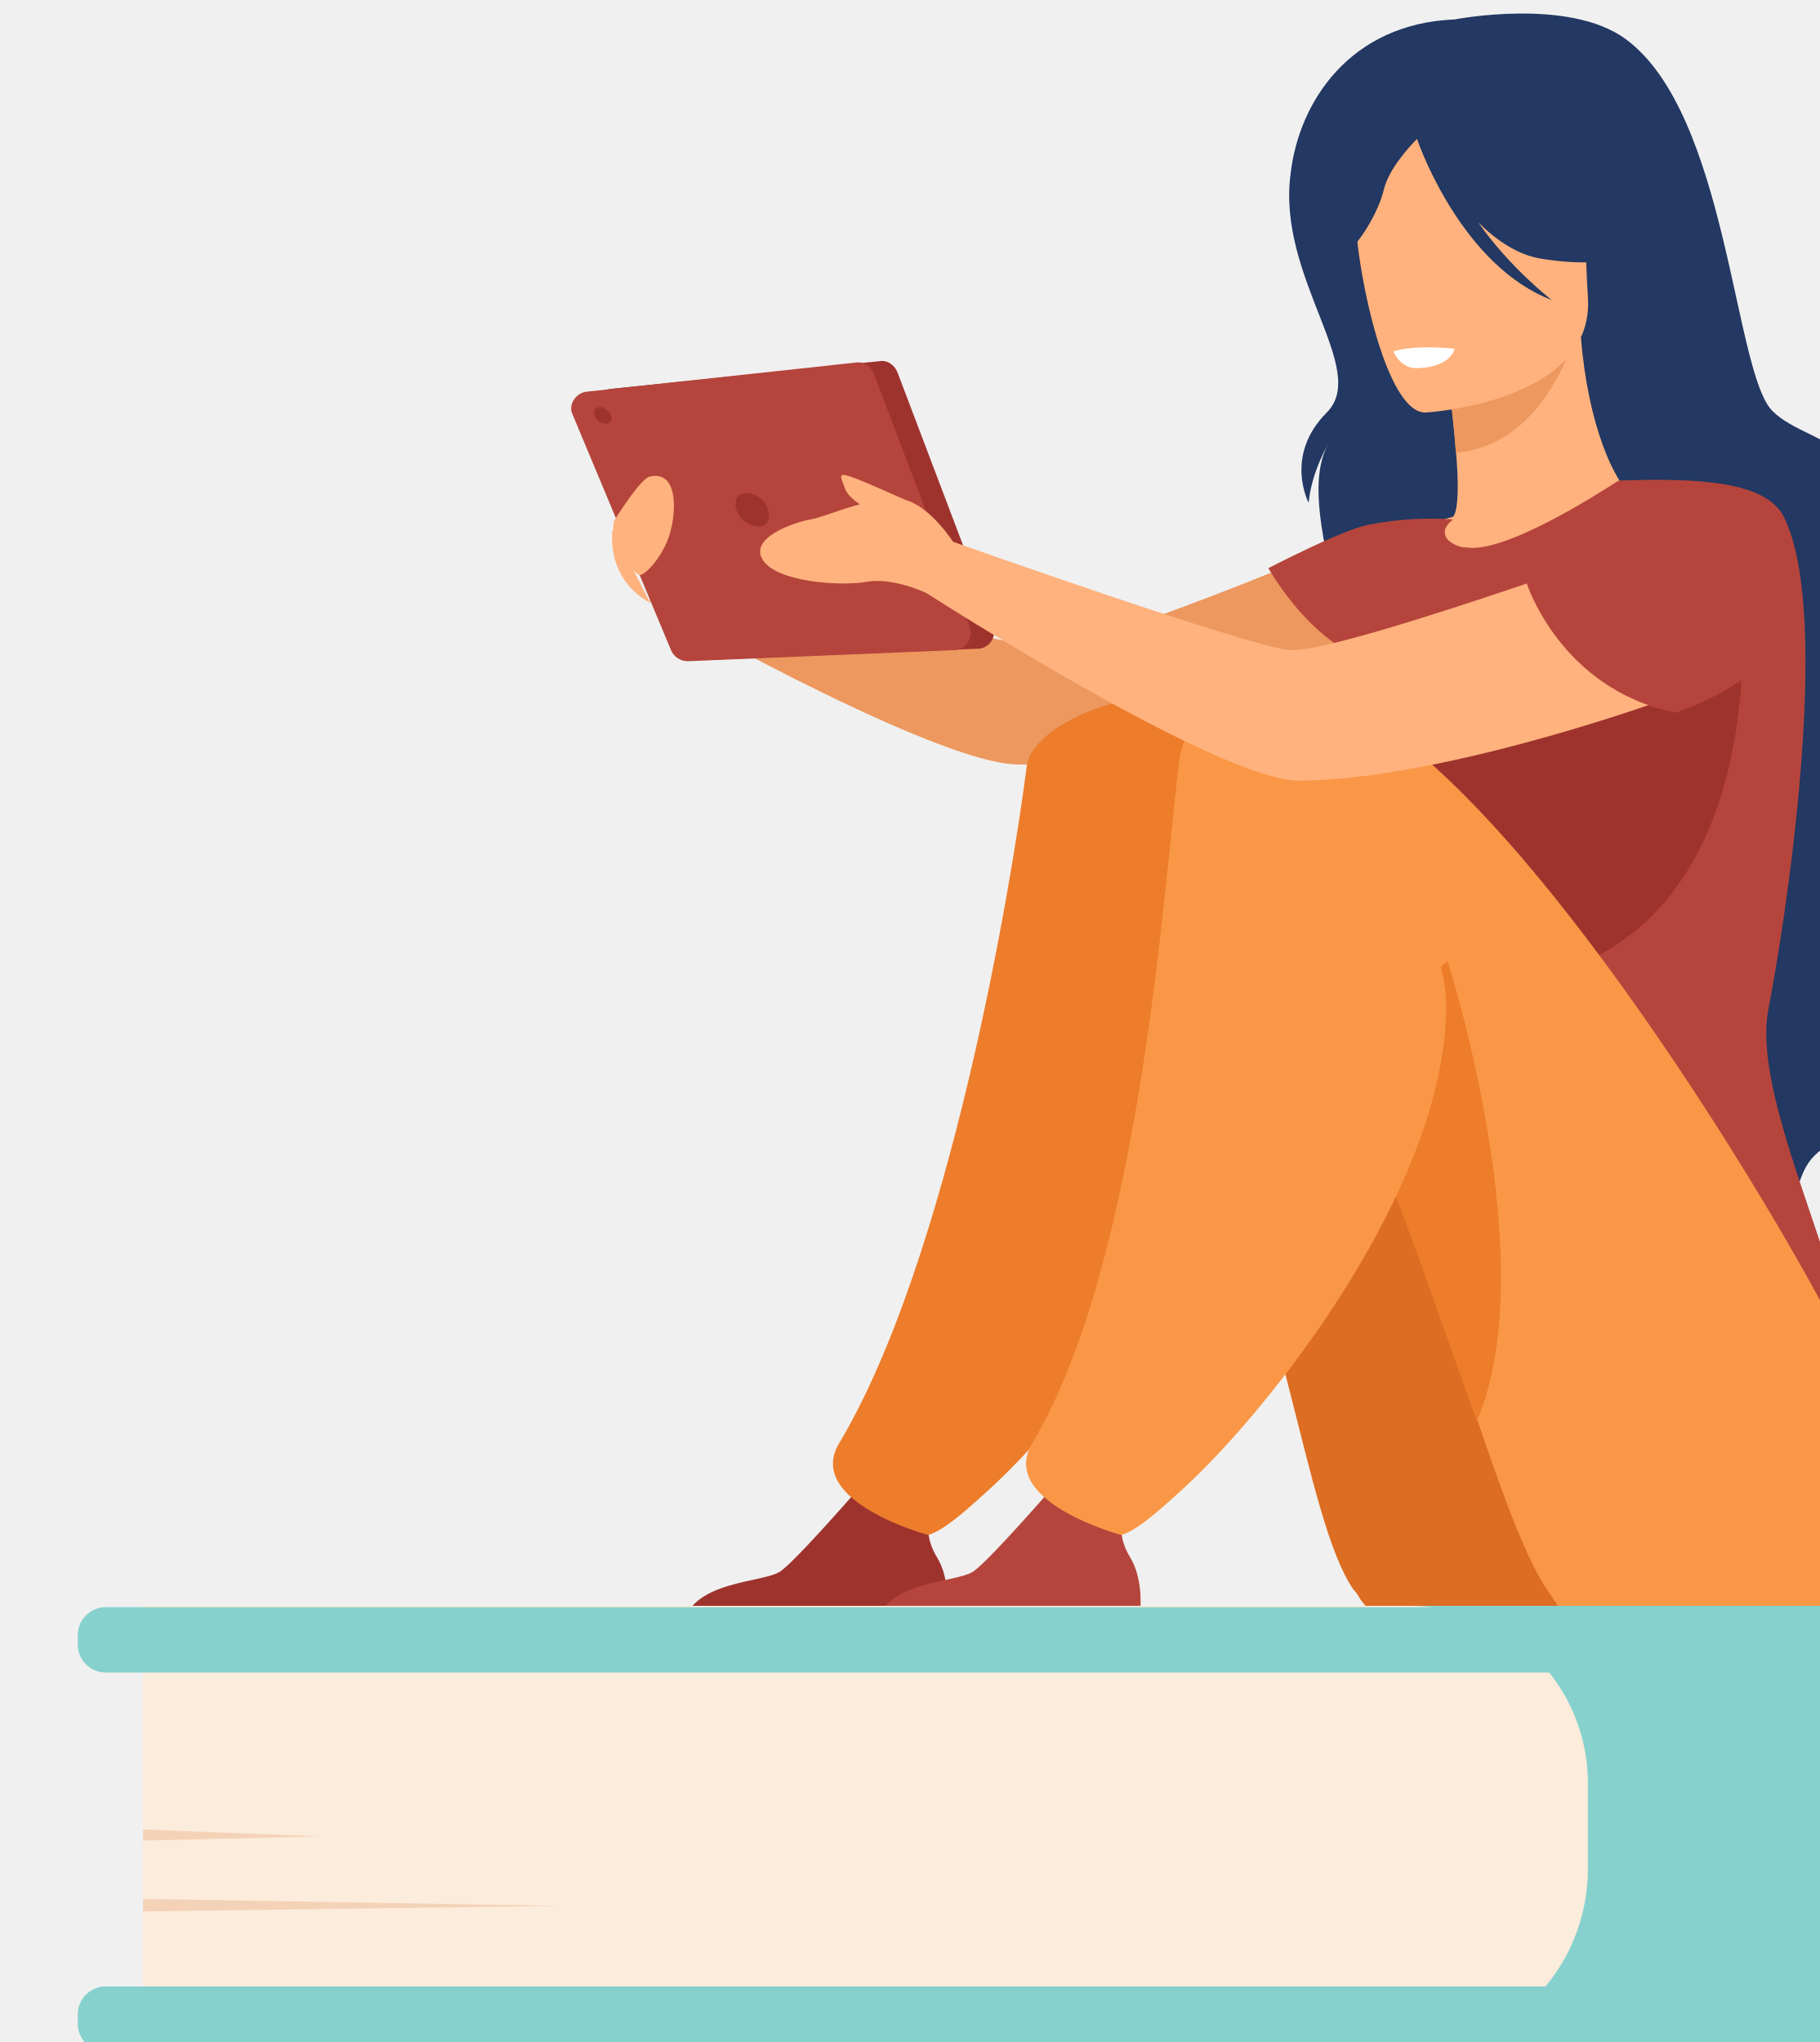
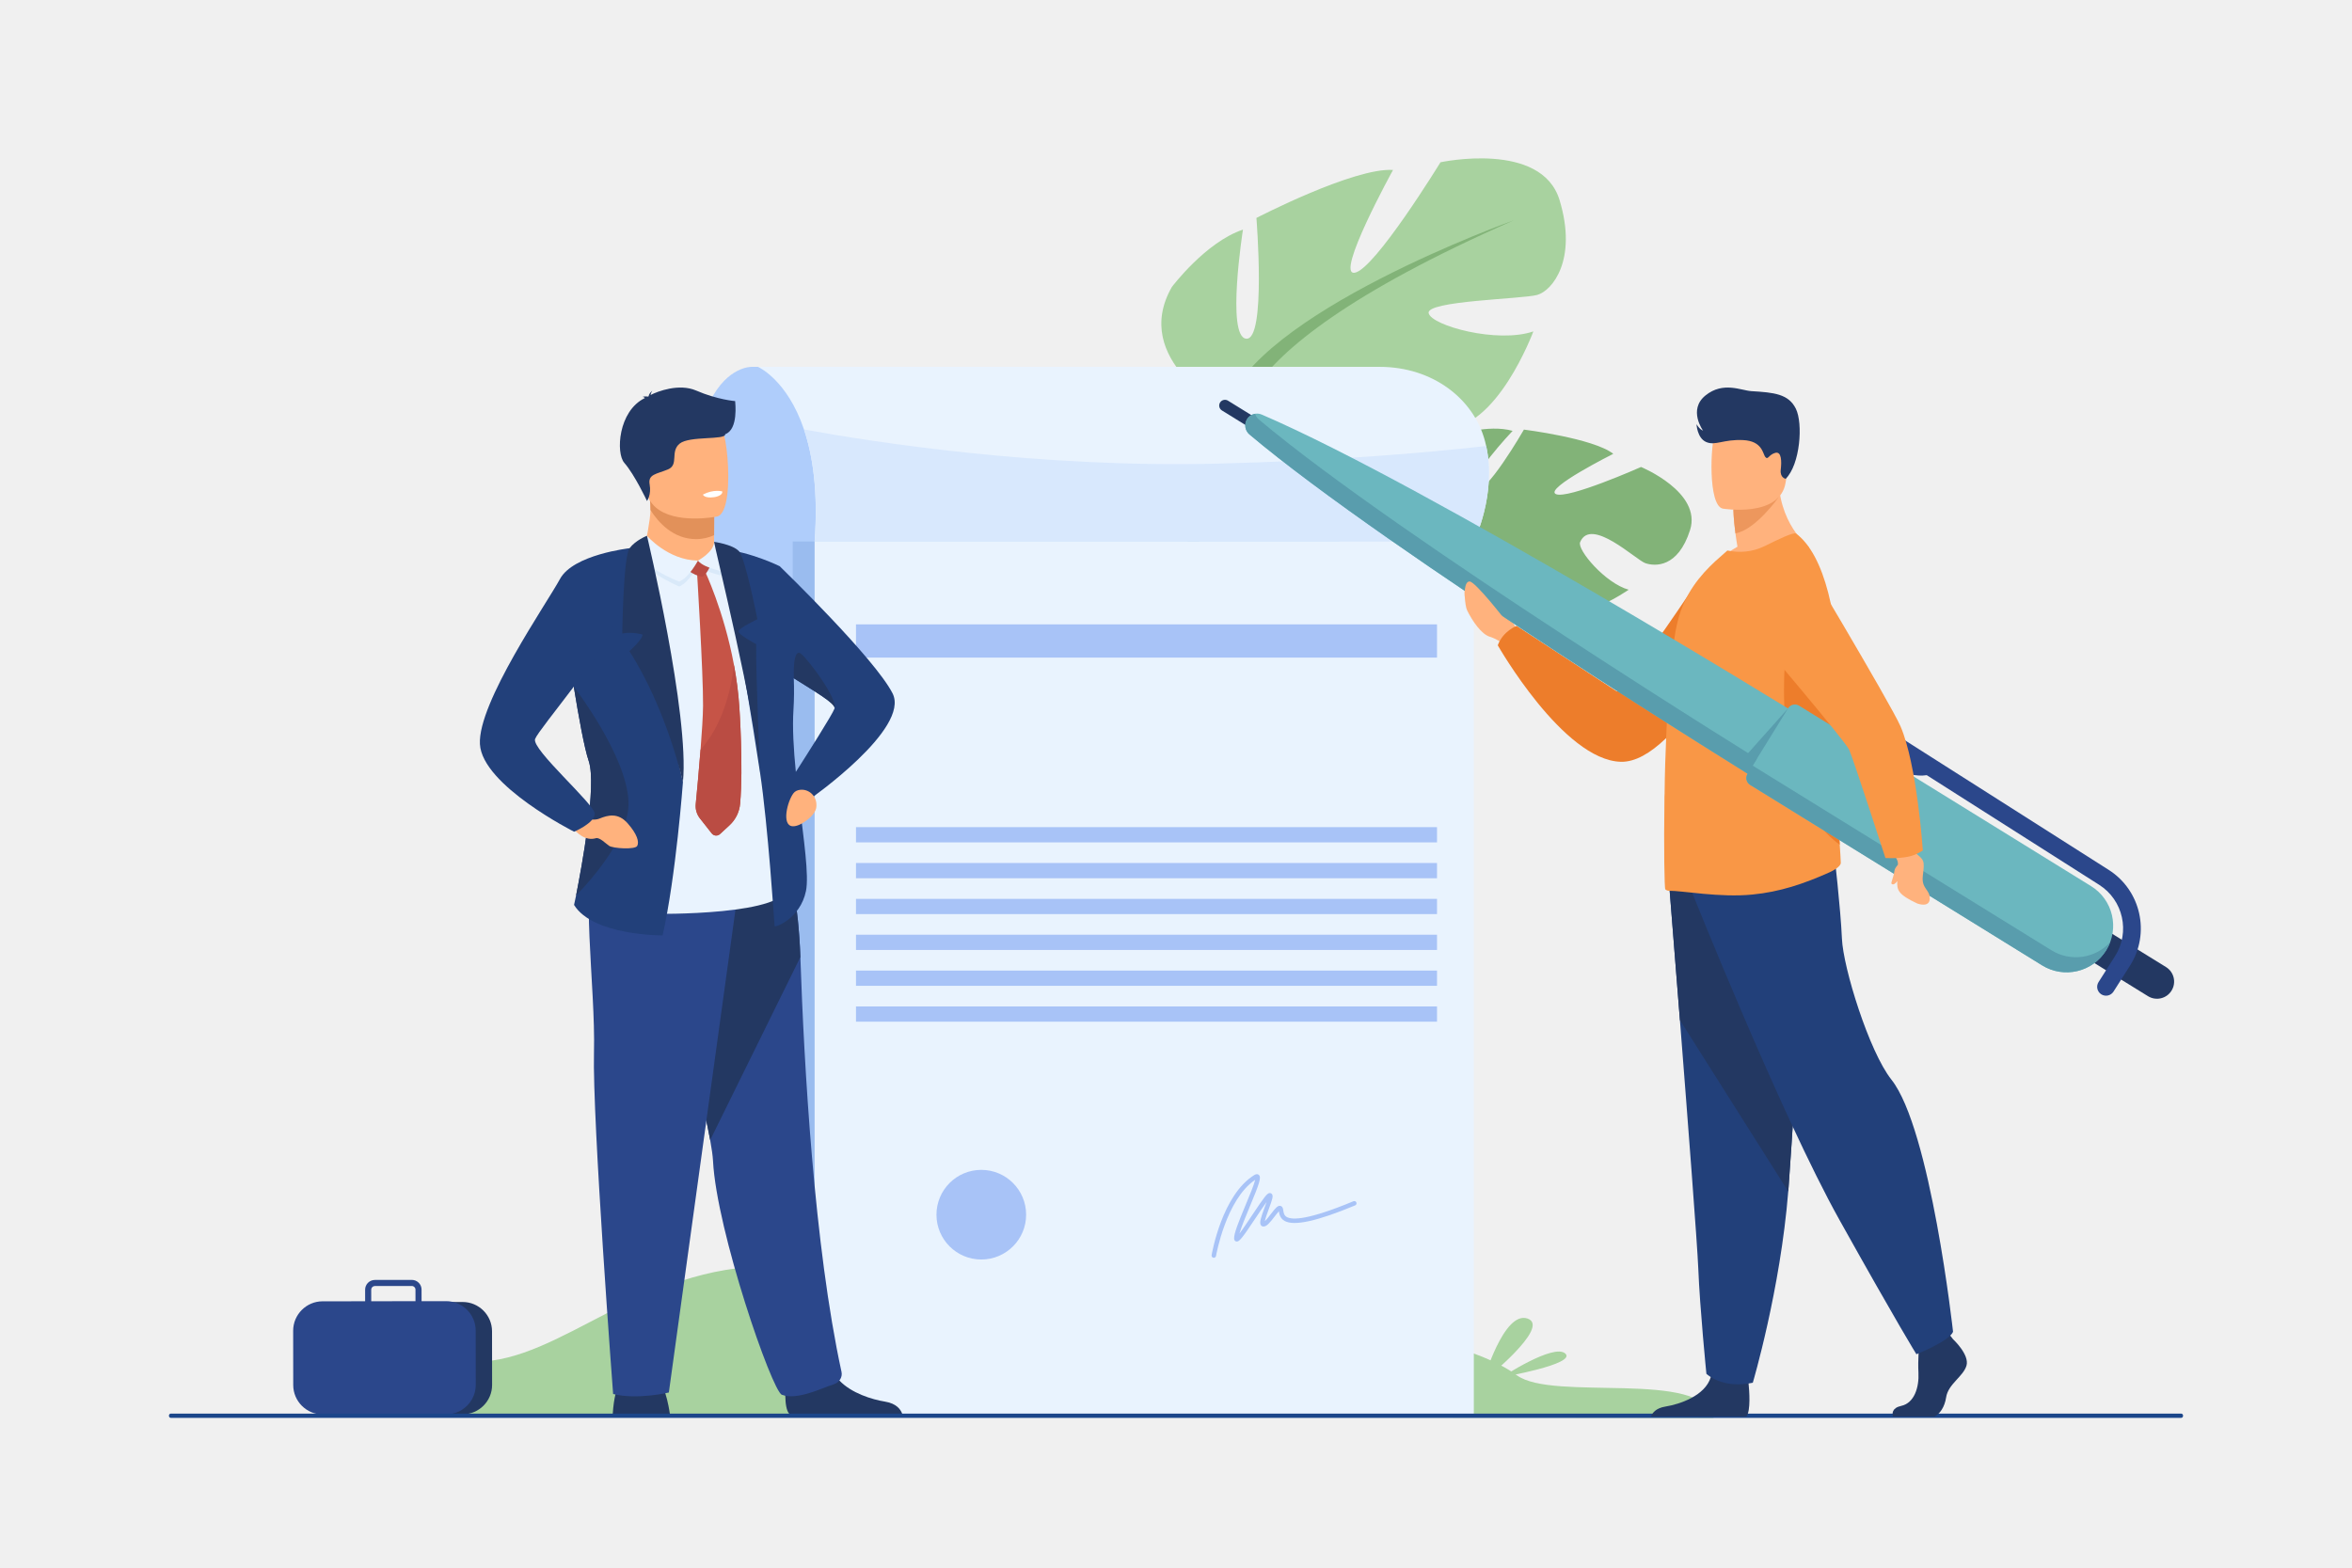
- <svg xmlns="http://www.w3.org/2000/svg" version="1.1" id="Layer_1" x="0px" y="0px" viewBox="0 0 131 147" style="enable-background:new 0 0 131 147;" xml:space="preserve">
+ <svg xmlns="http://www.w3.org/2000/svg" version="1.0" id="Layer_1" x="0px" y="0px" viewBox="0 0 3000 2000" style="enable-background:new 0 0 3000 2000;" xml:space="preserve">
  <style type="text/css">
- 	.st0{fill:#ED985F;}
- 	.st1{fill:#233862;}
- 	.st2{fill:#FFB27D;}
- 	.st3{fill:#B5453C;}
- 	.st4{fill:#DD6D22;}
- 	.st5{fill:#9E332E;}
- 	.st6{fill:#ED7D2B;}
- 	.st7{fill:#F99746;}
- 	.st8{fill:#FFFFFF;}
- 	.st9{fill:#86D1CD;}
- 	.st10{fill:#FCECDB;}
- 	.st11{fill:#F4D2B8;}
+ 	.st0{fill:#A8D29F;}
+ 	.st1{fill:#AFCDFB;}
+ 	.st2{fill:#82B378;}
+ 	.st3{fill:#599DAD;}
+ 	.st4{fill:#6BB7BF;}
+ 	.st5{fill:#9ABCEF;}
+ 	.st6{fill:#E9F3FE;}
+ 	.st7{fill:#D8E8FD;}
+ 	.st8{fill:#A8C3F7;}
+ 	.st9{fill:#FFB27D;}
+ 	.st10{fill:#E2915A;}
+ 	.st11{fill:#233862;}
+ 	.st12{fill:#2B478B;}
+ 	.st13{fill:#22407A;}
+ 	.st14{fill:#FFFFFF;}
+ 	.st15{fill:#D9E9F9;}
+ 	.st16{fill:#C65447;}
+ 	.st17{fill:#BA4C43;}
+ 	.st18{fill:#1C468A;}
+ 	.st19{fill:#ED7D2B;}
+ 	.st20{fill:#ED975D;}
+ 	.st21{fill:#F99746;}
</style>
-   <g id="girl_2_3_">
-     <path class="st0" d="M101.4,37.1c0,0-22.3,9.7-26.3,9.5c-4-0.2-28.9-7.6-28.9-7.6l0.6,4.3c0,0,19.2,11,25.9,11.7   c6.6,0.6,29.2-5.9,31.4-7.3C106.3,46.3,107.7,38.5,101.4,37.1z" />
-     <path class="st1" d="M104.7,1.4c0,0,8.2-1.6,12.3,1.4c7.4,5.4,7.8,24.1,10.6,26.8c2.8,2.8,9.5,1.6,10.1,16   c0.6,14.4-2.7,15.6,1.2,22c3.9,6.4-1.6,12.8-1.6,12.8s2.3-3.5,1.3-6.1c0,0-0.9,5.6-4.5,7c-3.6,1.3-4.1,2.3-4.7,4.2   c0,0-30.6-15.7-30.6-26.8c0-11.1-6-22.1-3.1-26.9c0,0-1.3,2.1-1.5,4.4c0,0-1.8-3.4,1.3-6.5c3.1-3.1-3.6-9.7-2.6-17.2   C93.5,7.3,97.2,1.7,104.7,1.4z" />
-     <path class="st2" d="M98.7,47.7c2,1.4,4.4,2.5,7.5,3.2c11.5,2.7,16-7.1,17.6-13.8c-1.6-0.9-3.1-1.1-3.9-1.2   c-0.8-0.1-1.7-0.2-2.4-0.2c-1.3-1-3.2-5.1-3.7-11.4l-0.5,0.1l-9.1,2.5c0,0,0.4,2.9,0.6,5.6c0.2,2.1,0.2,4.2-0.2,4.7   c-0.7,0.2-1.1,0.3-1.1,0.3s0,0,0,0C103.3,37.8,100.7,42.1,98.7,47.7z" />
-     <path class="st0" d="M104.2,27c0,0,0.4,2.9,0.6,5.6c5.2-0.5,7.5-5.4,8.5-8.1L104.2,27z" />
-     <path class="st2" d="M102.6,29.7c0,0,12.2-0.7,11.7-8.3c-0.5-7.6,0.7-12.8-7.1-12.7c-7.8,0.1-9.1,3.1-9.6,5.7   C97.2,17,99.4,29.7,102.6,29.7z" />
-     <path class="st1" d="M97.7,10.2c1.7-2.4,3.2-2,4-1.4c6.4-4.1,11.1,1,11.1,1c1.2,5.4,5.4,8.2,5.4,8.2s-2.1,1.5-7.4,0.6   c-1.6-0.3-3.1-1.3-4.4-2.6c2.3,3.3,5.3,5.6,5.3,5.6c-6.3-2.4-9.4-10.7-9.7-11.6c-0.7,0.7-2.1,2.3-2.4,3.7c-0.5,2-2.5,5.1-3.7,5   C96,18.8,95.1,13.8,97.7,10.2z" />
-     <path class="st3" d="M127.3,72.6c1.1-5.6,4.7-28.2,1.1-35.4c-1.3-2.6-6.4-2.8-11.9-2.6c-1.7,1.1-8.3,5.3-11,4.8c0,0-0.1,0-0.2,0   c-1.3-0.3-1.8-1.2-0.7-2c0,0-2.8-0.3-6.2,0.4c-1.9,0.4-7.1,3.1-7.1,3.1s2.6,4.7,6.5,6.4c-0.7,5.9,0.3,8.5,6.4,22.1   c5.2,11.5-0.7,21.9-0.7,21.9s30.4,24.4,30.6,12C134.2,93.7,125.9,79.8,127.3,72.6z" />
-     <path class="st4" d="M102,117.6c-1.7-0.2-3.1-1.1-4.1-2.5c-0.1-0.2-0.3-0.5-0.5-0.7c-3.5-5.2-4.8-21.3-12.6-38.4   c-1.9-4.2-8.7-4.9-10.6-9.6c0,0-4.6-15.2,8.7-15.7c13.3-0.4,35.6,42.4,36,46.9C119.4,102.1,127.8,120.6,102,117.6z" />
-     <path class="st5" d="M49.1,117.3H68c0,0,0.7-3-0.5-5.1c-1.1-1.8-0.7-2.9,0.1-4.4c-0.9,0.4-2,0.7-3.2,0.6c-0.9-0.1-1.9-0.5-2.8-1   c-0.8,0.9-4.3,4.9-5.4,5.7C55,114,49.5,113.7,49.1,117.3z" />
-     <path class="st5" d="M125.3,43c0,0,2.5,22.4-13.5,27.1c-16,4.7-20.5-20.6-7.6-22.5C117.1,45.9,125.3,43,125.3,43z" />
-     <path class="st6" d="M73.9,55.2c-1.1,8.6-5.6,35.5-13.5,48.7c-2.5,4.2,6.4,6.6,6.4,6.6c1.2-0.3,3.2-2.2,4.1-3   c6.4-5.7,19.3-22,19.3-35.1c0-6.4,0.1-18.5-4.5-21.6C82.9,48.9,74.3,51.8,73.9,55.2z" />
-     <path class="st7" d="M113.3,117.3c0,0-0.7-1-1.9-2.8c-1.5-2.2-3.1-6.5-5-12.1c-2.1-5.8-4.5-13-7.5-20.5c-0.9-2.3-1.9-4.6-3-7   c-1.9-4.2-7.1-3.6-9-8.3c0,0-7.2-16.3,6.1-16.8c13.3-0.4,38.6,43.6,40,47.9C134.5,102.4,142.3,121.8,113.3,117.3z" />
-     <path class="st3" d="M63,117.3h18.9c0,0,0.7-3-0.5-5.1c-1.1-1.8-0.7-2.9,0.1-4.4c-0.9,0.4-2,0.7-3.2,0.6c-0.9-0.1-1.9-0.5-2.8-1   c-0.8,0.9-4.3,4.9-5.4,5.7C68.9,114,63.4,113.7,63,117.3z" />
-     <path class="st6" d="M106.3,102.3c-2.1-5.8-4.5-13-7.5-20.5c0.8-5.7,2.5-10.6,5.4-12.6C104.2,69.2,111.2,90.9,106.3,102.3z" />
-     <path class="st7" d="M84.9,54.6c-1.1,8.6-2.7,36.1-10.6,49.3c-2.5,4.2,6.4,6.6,6.4,6.6c1.2-0.3,3.2-2.2,4.1-3   c6.4-5.7,19.3-22,19.3-35.1c0-6.4-7.5-18-12.1-21.1C89.2,49.4,85.4,51.2,84.9,54.6z" />
+   <path class="st0" d="M509.3,1807.15c0,0,8.58-56.2,118.01-71.32c109.44-15.12,211.2-136.34,391.67-118.75  c180.48,17.59,330.23,127.99,535.67,94.16c205.43-33.83,334.07,9.29,380.15,43.29c46.08,34,236.78-7.98,250.87,54.33L509.3,1807.15z  " />
+   <path class="st1" d="M959.16,468.03c0,0-123.52-6.04-57.99,370.4c0,0,44.08,127.78-11.57,210.14h819.13V468.03H959.16z" />
+   <g>
+     <path class="st2" d="M1834.56,662.64c0,0-41.18-77.69,20.52-107.28c0,0,43.48-14.56,74.26-5.66c0,0-60.89,64.19-48.25,74.78   c12.64,10.59,62.69-76.42,62.69-76.42s88.98,11.15,113.96,30.92c0,0-88.15,44.17-73.29,51.33c14.86,7.15,108.72-34.55,108.72-34.55   s77.95,32.03,62.5,80.5c-15.44,48.47-45,46.3-56.98,42.22c-11.98-4.08-69.57-59.78-83.24-26.77c-3.99,9.64,32,52.3,61.92,60.64   c0,0-71.32,50.16-105.2,23.43c-33.88-26.73-30.64-56.29-51.88-72.43c-21.24-16.14-41.45-20.66-34.16-7.43   c7.29,13.23,47.72,33.58,55.88,60.57c8.15,26.99,16.66,45.88-21.3,31.12c-37.96-14.75-95.36-57.87-90.75-91.42   C1834.56,662.64,1834.56,662.64,1834.56,662.64z" />
    <g>
-       <path class="st5" d="M43.9,28L63.3,26c0.6-0.1,1.1,0.3,1.3,0.8L71.5,45c0.3,0.8-0.3,1.7-1.1,1.7l-19.2,0.8c-0.5,0-1-0.3-1.2-0.8    l-7.1-17C42.6,29,43.1,28.1,43.9,28z" />
-       <path class="st3" d="M42.2,28.2l19.4-2.1c0.6-0.1,1.1,0.3,1.3,0.8l6.9,18.2c0.3,0.8-0.3,1.7-1.1,1.7l-19.2,0.8    c-0.5,0-1-0.3-1.2-0.8l-7.1-17C40.9,29.2,41.4,28.3,42.2,28.2z" />
-       <path class="st5" d="M53,36.7c-0.2-0.7,0.1-1.2,0.7-1.2c0.7,0,1.4,0.5,1.6,1.2c0.2,0.7-0.1,1.2-0.7,1.2S53.2,37.4,53,36.7z" />
-       <path class="st5" d="M42.8,29.9c-0.1-0.3,0-0.6,0.4-0.6c0.3,0,0.7,0.3,0.8,0.6c0.1,0.3,0,0.6-0.4,0.6    C43.3,30.5,42.9,30.3,42.8,29.9z" />
+       <path class="st2" d="M2115.56,668.63c0,0-218.22-58.01-281-5.99c0,0-18,29.78-57.67,51.66l-8.32,12.9c0,0,47.19-31.64,61.39-31    C1829.96,696.2,1826.16,613.4,2115.56,668.63z" />
+       <path class="st3" d="M1776.88,714.3c0,0-55.11,24.32-72.44,86.01l8.4,2.7c0,0,29.61-61.16,62.57-80.27    C1808.37,703.63,1776.88,714.3,1776.88,714.3z" />
    </g>
-     <path class="st2" d="M123.8,37.1c0,0-26.9,9.9-30.9,9.7c-2.6-0.1-24.3-7.8-24.3-7.8s-1.6-2.5-3.4-3c0,0-3.1-1.4-4-1.7   c-0.9-0.3-0.7,0-0.4,0.8c0.1,0.4,0.6,0.9,1.1,1.2c-1.5,0.4-2.9,1-3.6,1.1c-1.1,0.2-4.4,1.3-3.4,2.9c1,1.6,5.5,1.9,7.4,1.6   c1.9-0.4,4.4,0.8,4.4,0.8s21.1,13.6,26.9,13.5c11.5-0.1,30.8-7.2,33-8.6C128.7,46.3,130.1,38.5,123.8,37.1z" />
-     <path class="st2" d="M44.2,37.5c0,0,1.9-3.1,2.6-3.2c1.9-0.4,1.9,2.2,1.5,3.8c-0.4,1.8-1.9,3.4-2.3,3.3   C45.6,41.2,43.8,39.1,44.2,37.5z" />
-     <path class="st2" d="M44.1,38.1c0,0-0.6,3.5,2.7,5.3L44.1,38.1z" />
-     <path class="st8" d="M100.3,25.3c0,0,1.2-0.5,4.4-0.2c0,0-0.2,1.3-2.6,1.4C100.8,26.6,100.3,25.3,100.3,25.3z" />
-     <path class="st3" d="M109.9,42c0,0,2.4,7.6,10.7,9.3c0,0,13.6-4.2,6.8-13.5C127.5,37.9,120.7,32.9,109.9,42z" />
  </g>
  <g>
+     <path class="st0" d="M1563.43,522.5c0,0-121.94-63.6-68.68-156.42c0,0,43.11-57.31,90.66-73.13c0,0-21.54,136.7,4.14,139.14   c25.68,2.44,13.02-154.05,13.02-154.05s124.53-64.53,174.25-61.21c0,0-74.41,135.07-48.92,131.11   c25.49-3.96,109.45-140.92,109.45-140.92s128.83-27.85,151.9,48.3c23.08,76.15-9.36,115.53-28.41,120.9   c-19.05,5.37-142.24,7.44-138.56,23.33c3.67,15.9,87.6,39.01,133.55,23.23c0,0-47.41,127.87-114.77,123.47   c-67.36-4.4-89.39-45.36-131.06-47.32c-41.68-1.96-71.73,10.14-50.6,20.71c21.12,10.58,91.27,0.95,125.7,28.5   c34.43,27.55,62.15,44.33,0.16,58.98c-61.99,14.65-174.18,9.99-197.99-37.32C1563.43,522.5,1563.43,522.5,1563.43,522.5z" />
    <g>
-       <path class="st9" d="M177.9,147.7H99v-32.1h79.7c7.3,0,13.2,5.9,13.2,13.2v4.8C191.9,141.4,185.6,147.7,177.9,147.7z" />
-       <path class="st10" d="M101.2,147.7H10.3v-32.1h91.2c7.1,0,12.8,5.7,12.8,12.8v6.1C114.3,141.8,108.5,147.7,101.2,147.7z" />
-       <path class="st9" d="M120.1,147.7H7.6c-1.1,0-2-0.9-2-2v-0.7c0-1.1,0.9-2,2-2h112.6c1.1,0,2,0.9,2,2v0.7    C122.2,146.8,121.3,147.7,120.1,147.7z" />
-       <path class="st9" d="M120.1,120.4H7.6c-1.1,0-2-0.9-2-2v-0.7c0-1.1,0.9-2,2-2h112.6c1.1,0,2,0.9,2,2v0.7    C122.2,119.5,121.3,120.4,120.1,120.4z" />
+       <path class="st2" d="M1930.8,281.07c0,0-332.61,118.75-367.37,241.44c0,0,3.22,54.33-28.51,117.7l0.71,23.99    c0,0,32.75-82.61,51.61-94.38C1587.25,569.82,1508.95,466.5,1930.8,281.07z" />
+       <path class="st4" d="M1534.93,640.2c0,0-49.45,80.19-17.07,175.05l13.22-3.98c0,0-16.08-105.07,9.44-158.91    C1566.03,598.53,1534.93,640.2,1534.93,640.2z" />
    </g>
-     <polygon class="st11" points="10.3,131.7 23,132.2 10.3,132.5  " />
-     <polygon class="st11" points="10.3,136.7 40.3,137.2 10.3,137.6  " />
+   </g>
+   <rect x="1011.1" y="690.84" class="st5" width="855.2" height="1115.3" />
+   <rect x="1039.06" y="690.84" class="st6" width="840.82" height="1115.3" />
+   <path class="st6" d="M1879.89,690.83c-0.01,0.01-0.01,0.01-0.01,0.01h-840.82c4.65-63.58-2.36-109.75-13.58-142.96  c-21.56-63.84-58.73-79.86-58.73-79.86h792.98c67.68,0,120.16,40.77,134.44,94.89c0.53,2.04,1.03,4.06,1.46,6.09  C1909.19,630.92,1880.45,689.7,1879.89,690.83z" />
+   <path class="st7" d="M1879.89,690.83c-0.01,0.01-0.01,0.01-0.01,0.01h-840.82c4.65-63.58-2.36-109.75-13.58-142.96  c85.93,15.73,298.75,49.26,526.55,43.62c147.37-3.66,263.83-13.52,343.61-22.49C1909.19,630.92,1880.45,689.7,1879.89,690.83z" />
+   <path class="st0" d="M1892.06,1761.82c0,0,25.96-90.28,56.42-79.63C1978.95,1692.85,1892.06,1761.82,1892.06,1761.82z" />
+   <path class="st0" d="M1915.76,1756.9c0,0,66.28-43.51,80.85-30.06C2011.17,1740.29,1915.76,1756.9,1915.76,1756.9z" />
+   <g>
+     <rect x="1091.82" y="796.56" class="st8" width="741.09" height="42.38" />
+     <rect x="1091.82" y="1055.25" class="st8" width="741.09" height="19.44" />
+     <rect x="1091.82" y="1100.99" class="st8" width="741.09" height="19.44" />
+     <rect x="1091.82" y="1146.74" class="st8" width="741.09" height="19.44" />
+     <rect x="1091.82" y="1192.49" class="st8" width="741.09" height="19.44" />
+     <rect x="1091.82" y="1238.23" class="st8" width="741.09" height="19.44" />
+     <rect x="1091.82" y="1283.98" class="st8" width="741.09" height="19.44" />
+     <g>
+       <path class="st8" d="M1308.83,1549.66c0,31.58-25.6,57.18-57.18,57.18c-31.58,0-57.18-25.6-57.18-57.18    c0-31.58,25.6-57.18,57.18-57.18C1283.23,1492.48,1308.83,1518.08,1308.83,1549.66z" />
+       <path class="st8" d="M1548.24,1604.63c-0.16,0-0.32-0.01-0.48-0.04c-1.56-0.26-2.6-1.74-2.34-3.3    c0.53-3.14,13.54-77.12,54.58-102.3c2.92-1.79,4.75-0.86,5.59-0.14c3.6,3.08,0.86,10.93-11.49,40.56    c-4.92,11.81-10.76,25.8-13.16,34.31c4.37-5.73,10.91-15.54,16.1-23.34c16.23-24.36,19.39-28.33,22.55-28.33    c1.17,0,2.23,0.54,2.89,1.5c1.72,2.47,0.42,6.61-4.06,18.75c-1.72,4.65-4.35,11.78-5.11,15.61c2.33-2.1,5.75-6.56,7.82-9.25    c5.62-7.32,8.47-10.81,11.83-10.29c0.7,0.11,2.42,0.61,3.23,2.88c0.34,0.94,0.5,2,0.67,3.13c0.44,2.93,0.94,6.25,4.47,8.24    c7.12,4.02,27.65,3.79,84.99-20.12c1.46-0.61,3.13,0.08,3.74,1.54c0.61,1.46-0.08,3.13-1.54,3.74    c-48.42,20.18-77.86,26.67-90,19.83c-5.91-3.33-6.79-8.91-7.3-12.29c-1.63,1.72-3.89,4.67-5.55,6.83    c-6.21,8.08-10.29,12.94-14.45,12.6c-1.27-0.11-2.35-0.76-3.03-1.84c-1.99-3.13-0.04-9.29,4.87-22.59    c0.79-2.13,1.69-4.57,2.47-6.84c-3.97,5.43-9.36,13.52-13.73,20.08c-18.18,27.29-21.47,31.25-25.13,30.25    c-0.56-0.15-2.41-0.86-2.56-3.51c-0.36-6.38,5.59-21.2,14.71-43.08c4.64-11.12,10.71-25.68,12.2-32.08    c-37.32,25.07-49.84,96.39-49.97,97.12C1550.82,1603.65,1549.61,1604.63,1548.24,1604.63z M1611.56,1559.05L1611.56,1559.05    L1611.56,1559.05z" />
+     </g>
+   </g>
+   <g>
+     <path class="st9" d="M910.85,682.72l-0.05,8.55c0,0,2.33,26.73-30.59,30.63c-32.91,3.91-59.91,3.4-59.02-17.23   c2.97-15.97,8.28-40.76,8.5-53.98c0.08-4.91-0.25-10.12-1.17-16.01l63.78-1.27l18.79,3.07L910.85,682.72z" />
+     <path class="st10" d="M911.09,636.49l-0.24,46.23c-6.78,3.15-14.42,5.07-22.99,5.07c-29.31,0-48.26-21.5-58.16-37.1   c0.08-4.91-0.25-10.12-1.17-16.01l63.78-1.27L911.09,636.49z" />
+     <path class="st9" d="M823.63,624.43c7.4,39.83,58.79,38.52,81,36.02c6.25-0.7,10.18-1.49,10.18-1.49   c7.05-1.88,10.98-12.98,12.81-27.52c3.63-28.77-0.95-71.01-5.82-81.82c-7.32-16.26-21.09-33.84-72.85-21.15   C797.2,541.16,814.14,573.4,823.63,624.43z" />
+     <path class="st11" d="M781.58,1803.6h72.82c-0.54-3.82-2.4-15.44-5.81-26.14c-1.18-3.73-2.56-7.35-4.12-10.49   c-7.08-14.14-52.07-5.14-52.07-5.14s-4.18,3.58-7.44,17.25C783.52,1785.1,782.25,1793.1,781.58,1803.6z" />
+     <path class="st11" d="M1001.64,1780.62c0.2,9.91,1.45,19.28,5.04,22.98h144.04c-1.83-5.21-7.01-13.05-21.8-15.45   c-16.8-2.72-43-10.81-58.29-26.98c-5.45-5.74-9.51-12.52-11.29-20.44c-6.78-30.17-56.03,9.24-56.03,9.24   S1001.32,1765.87,1001.64,1780.62z" />
+     <path class="st12" d="M905.84,1454.47c2,11.05,3.28,20.11,3.62,26.61c4.58,89.32,75.18,293.54,87.81,298.3   c19.54,7.38,50.31-8.3,66.41-13.43c6.67-2.13,11.17-8.86,9.69-15.68c-34.97-160.74-47.82-392.21-52.49-529.24   c-2.36-69.02-14.21-116.71-14.21-116.71s-172.21-45.95-173.23,12.18C832.53,1167.93,890.48,1369.63,905.84,1454.47z" />
+     <path class="st11" d="M905.84,1454.47l115.04-233.45c-2.36-69.02-14.21-116.71-14.21-116.71s-172.21-45.95-173.23,12.18   C832.53,1167.93,890.48,1369.63,905.84,1454.47z" />
+     <path class="st12" d="M944.15,1116.7l-91.03,659.79c0,0-39.98,9.64-71.07,1.93c0,0-26.65-350.91-24.43-435.74   c2.22-84.84-19.13-227,4.87-242.68C786.49,1084.31,944.15,1116.7,944.15,1116.7z" />
+     <path class="st11" d="M937.69,511.71c0,0-22.78-1.75-49.65-13.43c-21.81-9.48-49.32,0.96-58.25,5.67c0.24-1.44,0.81-3.4,2.18-5.37   c0,0-4.01,2.84-4.6,6.82c-0.41,0.3-0.6,0.51-0.49,0.58c0,0-4.55-0.83-7.47,0.48c0,0,2.04-0.29,2.77,1.02   c0.08,0.14,0.19,0.26,0.33,0.36c-34.02,16.44-37.16,70.2-26.21,82.64c13.17,14.97,28.96,48.67,28.96,48.67s5.76-7.96,3.36-21.13   c-2.39-13.17,8.98-13.17,23.35-19.16c14.37-5.99,2.39-22.75,14.97-32.93c12.57-10.18,58.67-4.19,58.07-11.97   C942.12,547.72,937.69,513.46,937.69,511.71z" />
+     <path class="st6" d="M813.43,716.14l20.96,449.71c0,0,174.93,2.86,169.94-36.73c-4.99-39.59-63.05-399.21-63.05-399.21   L813.43,716.14L813.43,716.14z" />
+     <path class="st13" d="M750.98,971.05c10.41,31.22-9.21,135.99-16.21,171.48c-1.54,7.51-2.56,11.94-2.56,11.94   c24.23,39.41,112.95,38.9,112.95,38.9c17.06-75.42,25.93-195.53,25.93-195.53l-68.08-298.42l-85.65,79.17   c0,0,6.48,48.29,14.5,97.42C738.18,914.91,745.35,954.5,750.98,971.05z" />
+     <path class="st14" d="M896.56,630.98c0,0,1.66,5.14,14.63,3.26c0,0,10.89-1.57,10.08-7.3   C921.26,626.94,910.32,623.71,896.56,630.98z" />
+     <path class="st13" d="M994.88,722.55c0,0,0.02,0.08,0.04,0.19c4.14,4.01,120.92,117.39,143.54,161.8   c23.03,45.05-105.27,134.79-105.27,134.79s-8.26,3.26-13.99,1.99c6.05,49.81,12.84,95.77,8.82,115.38   c-7.27,35.46-40.07,47.36-40.07,44.63c0-0.87-8.45-129.28-18.51-195.62c-22.33-147.23-48.95-285.4-48.95-285.4   C958.67,704.29,994.88,722.55,994.88,722.55z M1064.41,903.99c0.17-0.17,0.17-0.52,0.17-0.68c0-6.49-24.74-20.82-51.53-37.71   c-0.34-0.34-0.51-0.52-0.51-0.52c-0.02-0.01-0.04-0.02-0.05-0.03c0.48,13.8,0.42,27.34-0.4,39.94   c-1.52,23.38,0.18,51.32,3.01,79.76C1027.85,964.85,1061.92,911.33,1064.41,903.99z" />
+     <g>
+       <path class="st15" d="M808.47,698.88c-0.21-4.29,20.12-10.22,20.12-10.22s23.27,32.26,61.6,32.82c0,0-10.92,21.26-23.8,26.77    C866.39,748.24,809.74,724.37,808.47,698.88z" />
+       <g>
+         <path class="st16" d="M944.03,1025.42c-0.94,10.5-5.76,20.29-13.52,27.44l-12.2,11.24c-3.06,2.82-7.88,2.43-10.45-0.84     l-15.11-19.19c-4.05-5.15-5.96-11.66-5.34-18.18c1.41-14.52,4.05-42.5,6.15-69.5c1.71-21.88,3.09-43.13,3.19-56.06     c0.33-41.28-7.86-172.93-7.86-172.93l9.9,0.52c0,0,24.58,51.1,37.45,120.63c3.18,17.12,5.63,35.34,6.84,54.2     C943.09,902.75,948.25,977.94,944.03,1025.42z" />
+         <path class="st17" d="M944.03,1025.42c-0.94,10.5-5.76,20.29-13.52,27.44l-12.2,11.24c-3.06,2.82-7.88,2.43-10.45-0.84     l-15.11-19.19c-4.05-5.15-5.96-11.66-5.34-18.18c1.41-14.52,4.05-42.5,6.15-69.5c27.35-30.73,38.43-73.19,42.68-107.84     c3.18,17.12,5.63,35.34,6.84,54.2C943.09,902.75,948.25,977.94,944.03,1025.42z" />
+       </g>
+       <path class="st15" d="M890.19,720.72c0,0,20.31-12.04,20.38-25.09c0,0,13.12-1.64,18.84,4.72c0,0,4.82,22.37-1.57,35.36    C927.84,735.71,898.6,731.25,890.19,720.72z" />
+       <path class="st17" d="M876.4,718.78l27.54-6.6c0,0,3.6,0.31,3.5,4.8c-0.1,4.49-7.75,17.59-11.15,18.64    C892.9,736.67,869.89,727.86,876.4,718.78z" />
+       <path class="st6" d="M811.68,696.66c-0.21-4.29,13.55-13.13,13.55-13.13s26.63,31.13,64.96,31.68c0,0-10.92,21.26-23.8,26.77    C866.39,741.98,812.95,722.15,811.68,696.66z" />
+       <path class="st6" d="M890.19,715.21c0,0,20.54-10.89,20.61-23.94c0,0,12.4,5.46,18.13,11.81c0,0,5.3,14.12-1.08,27.11    C927.84,730.2,898.6,725.74,890.19,715.21z" />
+     </g>
+     <path class="st9" d="M1041.36,1026.63c0-11.46-10.08-20.66-21.41-18.94c-3.15,0.48-5.99,1.78-7.95,4.39   c-7.8,10.38-15.22,40.59-1.4,42c5.63,0.58,12.85-3.37,18.42-7.6c5.65-4.3,12.35-11.02,12.35-18.13V1026.63z" />
+     <path class="st11" d="M734.77,1142.52c25.08-26.11,68.42-77.46,66.88-119.61c-2.05-59.03-69.78-146.9-69.78-146.9   c6.31,38.9,13.48,78.49,19.11,95.04C761.38,1002.27,741.76,1107.03,734.77,1142.52z" />
+     <path class="st9" d="M735.55,1039.84c0,0,18.03,9.02,28.98,4.51s23.83-7.89,36.06,6.03c12.24,13.93,14.81,23.59,12.24,28.74   c-2.58,5.15-31.1,3.22-35.83,0c-4.73-3.22-12.22-11.15-16.97-9.76c-13.1,3.81-24.14-6.19-30.31-14.15   C725.98,1050.4,736.04,1048.08,735.55,1039.84z" />
+     <path class="st13" d="M803.02,699.41c0,0-71.82,7.95-88.75,39.23c-16.94,31.27-105,158.02-102.12,210.69   c2.88,52.67,120.13,111.74,120.13,111.74s25.97-10.97,26.36-22.78c0.39-11.81-81.06-82.37-76.12-95.54   c4.94-13.17,94.62-117.32,103.28-151.66C794.44,756.75,803.02,699.41,803.02,699.41z" />
+     <path class="st11" d="M1012.54,865.09c0,0,0.17,0.18,0.51,0.52c26.79,16.89,51.53,31.22,51.53,37.71   c3.58-11.43-31.22-59.21-42.49-68.93C1010.66,824.48,1012.54,865.09,1012.54,865.09z" />
+     <path class="st11" d="M825.23,683.53c0,0,54.52,228.35,45.84,314.37c0,0-20.05-91.92-68.28-167.22c0,0,17.6-15.48,16.65-21.19   c0,0-13.07-3.88-25.75-1.27c0,0,1.4-98.43,9.31-108.83C810.9,689,825.23,683.53,825.23,683.53z" />
+     <path class="st11" d="M910.8,691.27c-0.74,0.35,54.03,223.14,58.64,294.45c0,0-5.46-127.25-4.93-163.93   c0,0-22.64-11.99-22.64-16.19c0-4.21,24.16-15.58,24.16-15.58s-15.3-78.37-23.64-87C934.03,694.38,910.8,691.27,910.8,691.27z" />
+   </g>
+   <g>
+     <path class="st11" d="M432.3,1804.49l158.03-0.18c20.57-0.02,37.37-16.87,37.35-37.44l-0.08-68.48   c-0.02-20.57-16.87-37.38-37.44-37.35l-158.03,0.18c-20.57,0.02-37.37,16.87-37.35,37.44l0.08,68.48   C394.88,1787.71,411.73,1804.52,432.3,1804.49z" />
+     <path class="st12" d="M601.78,1678.88L601.78,1678.88c-5.92-10.27-16.55-17.52-28.88-18.73l-0.01,0c-0.01,0-0.02,0-0.03,0   c-1.21-0.11-2.43-0.18-3.67-0.18l-31.47,0.04l-0.02-14.78c0-3.29-1.29-6.4-3.64-8.75c-2.35-2.33-5.46-3.63-8.76-3.62l-8.21,0.01   l-33.04,0.04l-5.96,0.01c-6.82,0.01-12.38,5.57-12.37,12.4l0.02,14.78l-54.32,0.06c-20.64,0.02-37.51,16.93-37.49,37.58l0.09,69.28   c0.02,20.64,16.93,37.51,37.58,37.49l157.75-0.18c2.78,0,5.49-0.32,8.1-0.9h0.01c0.01,0,0.01,0,0.02,0   c4.19-0.93,8.1-2.57,11.63-4.78c10.64-6.65,17.75-18.49,17.74-31.9l-0.08-69.27C606.76,1690.7,604.94,1684.36,601.78,1678.88z    M473.49,1645.3c0-2.07,1.37-3.83,3.25-4.41c0.44-0.14,0.89-0.21,1.37-0.22l7.02-0.01l26.01-0.02l14.17-0.02   c2.55,0,4.63,2.07,4.63,4.61l0.02,14.78l-56.45,0.06L473.49,1645.3z" />
+   </g>
+   <path class="st18" d="M2782,1808.87H218c-1.38,0-2.5-1.12-2.5-2.5v-0.46c0-1.38,1.13-2.5,2.5-2.5H2782c1.38,0,2.5,1.13,2.5,2.5v0.46  C2784.5,1807.75,2783.37,1808.87,2782,1808.87z" />
+   <g>
+     <path class="st9" d="M1871.31,778.67c7.05,14.23,18.39,30.41,28.85,33.63c11.86,3.66,17.31,10,17.31,10l8.61-6.28l10.28-7.51   c0,0-0.38-1.19-1.13-3.11c-0.73-1.92-1.84-4.58-3.27-7.5c0,0-3.81-3.97-2.32-9.61c1.49-5.63,0.21-13.96-3.84-18.71   c-4.05-4.73-8.75-16.96-10.82-16.36c-5.03,1.41,4.42,17.9,2.56,21.34c-1.68,3.11-4.26,2.37-4.74,2.2   c-0.03-0.02-0.06-0.02-0.09-0.04c-15.03-4.81-36.01-37.04-43.24-31.64C1866.76,747.1,1868.3,772.61,1871.31,778.67z" />
+     <path class="st19" d="M2163.94,743.19c0,0-70.07,107.35-101.6,138.89l-127.83-83.63c0,0-17.4,6.53-24.08,24.81   c0,0,83.51,146.68,156.99,148.6c73.48,1.93,164.54-192.05,164.54-192.05L2163.94,743.19z" />
+     <g>
+       <path class="st11" d="M2414.56,1807.12h53.19c6.7-3.64,12.66-11.96,14.55-24.37c2.6-17.14,21.8-26.48,25.96-40.5    c4.15-14.01-17.14-33.74-17.14-33.74l-3.56-4.59l-3.71-4.76l-35.31,8.31c0,0-0.88,8.41-1.4,19.12    c-0.38,7.73-0.59,16.66-0.15,24.49c1.04,18.69-5.23,38.82-21.83,42.46C2412.89,1796.21,2413.44,1803.5,2414.56,1807.12z" />
+       <path class="st11" d="M2105.85,1807.12h121.65c5.85-7.14,3.69-33.49,2.81-42.09c-0.18-1.73-0.31-2.74-0.31-2.74    s-41.54-33.23-47.25-7.79c-0.17,0.8-0.39,1.58-0.62,2.35c-7.19,23.8-39.43,34.61-58.05,37.63    C2111.98,1796.43,2107.5,1802.73,2105.85,1807.12z" />
+       <path class="st13" d="M2129.03,1128.08c0,0,6.31,78.7,13.72,173.3c10.08,128.51,22.19,286.36,23.39,316.26    c2.07,51.93,10.39,134.99,10.39,134.99s19.72,19.73,59.18,11.42c0,0,35.17-118.57,45.21-244.02c0.16-2.06,0.31-4.13,0.47-6.2    c9.34-127.71,23.88-396.64,23.88-396.64L2129.03,1128.08z" />
+       <path class="st11" d="M2129.03,1128.08c0,0,6.31,78.7,13.72,173.3l138.18,218.64c0.16-2.06,0.31-4.13,0.47-6.2    c9.34-127.71,23.88-396.64,23.88-396.64L2129.03,1128.08z" />
+       <path class="st13" d="M2157.83,1137.42c0,0,113.69,285.02,188.45,418.96c74.76,133.94,98.12,171.32,98.12,171.32    s42.83-17.13,46.72-28.81c0,0-28.59-258.58-78.65-321.62c-28.29-35.62-61.52-142.51-63.08-179.89    c-1.56-37.38-10.12-111.36-10.12-111.36L2157.83,1137.42z" />
+     </g>
+     <path class="st9" d="M2186.13,721.93c44.43,14.02,121.3-23.82,121.3-23.82s-40.96-30.74-38.82-94.67l-34.35,27.69l-23.34,18.8   c0,0,0.1,11.08,2.65,30.51c0.67,5.11,1.51,10.81,2.57,17.03C2197.08,707.94,2186.13,721.93,2186.13,721.93z" />
+     <path class="st20" d="M2210.93,649.93c0,0,0.1,11.08,2.65,30.51c25.85-4.44,55.18-46.23,55.18-46.23   c-13.16-3.8-24.69-4.48-34.5-3.09L2210.93,649.93z" />
+     <path class="st9" d="M2197.34,648.88c0,0,73.39,12.19,80.28-33.63c6.89-45.82,21-75.1-25.57-84.82   c-46.56-9.72-58.32,6.39-64.34,21.12C2181.7,566.28,2178.43,644.52,2197.34,648.88z" />
+     <path class="st21" d="M2124.12,1134.63c1.34,1.11,2.89,1.78,4.67,1.78c16.68-0.23,65.34,9.04,106.5,4.81   c34.71-3.33,65.42-13.61,98.41-28.4c4.38-1.96,14.46-7.34,14.24-12.24c-0.15-5.36-0.68-13.14-1.35-22.93   c-2.33-34.05-6.4-92.61-2.44-160.18c0.71-12.58,1.09-25.06,1.13-37.35c0.34-91.57-17.82-172.11-54.3-199.37   c-3.12-2.23-22.25,7.12-39.83,15.79c-16.24,8.01-32.48,8.9-47.83,5.79l-15.35,13.57c-18.69,17.35-39.16,40.94-48.06,76.75   c-7.57,30.48-12.01,85.44-14.46,142.39c-1.11,25.81-2.01,51.84-2.23,76.54v0.88c-0.21,2.45-0.21,5.12-0.21,7.57   C2122.12,1083.46,2123.01,1133.74,2124.12,1134.63z" />
+     <path class="st19" d="M2346.59,1077.66c-2.33-34.05-6.4-92.61-2.44-160.18c0.71-12.58,1.09-25.06,1.13-37.35   c-15.2-36.87-27.62-63.61-27.62-63.61h-38.31C2279.36,816.53,2251.27,1008.37,2346.59,1077.66z" />
+     <path class="st11" d="M2277.68,610.84c0,0-7.53-1.26-6.32-11.63c1.21-10.37,1.2-23.93-7.23-21.4c-8.43,2.53-8.85,9.28-12.32,5.34   c-3.46-3.94-3.53-20.56-28.62-21.71c-25.09-1.16-35.29,7.58-46.96,2.45c-11.67-5.13-12.29-22.79-12.29-22.79s3.32,6.31,8.33,8.31   c0,0-19.47-26.63,3.07-44.89c22.54-18.26,45.52-6.31,58.57-5.52c28.74,1.74,47.3,3.46,56.69,22.35   C2300,540.23,2296.12,592.66,2277.68,610.84z" />
+     <g>
+       <path class="st11" d="M1558.59,523.65l68.96,42.63l7.72-12.49l-68.96-42.63c-3.45-2.13-7.98-1.06-10.11,2.39l0,0    C1554.07,516.99,1555.14,521.52,1558.59,523.65z" />
+       <path class="st4" d="M2296.99,913.89l-18.5,44.59l0.37,0.23l-0.88,1.02l-0.51,1.24l-0.37-0.23l-31.62,36.48    c0,0-473.81-292.71-651.8-442.98c-5.7-4.81-7-13.09-3.08-19.43l0,0c3.92-6.35,11.9-8.88,18.76-5.93    C1823.35,620.91,2296.99,913.89,2296.99,913.89z" />
+       <path class="st3" d="M1600.89,527.88c0.82,2.7,2.38,5.2,4.67,7.14C1783.55,685.28,2257.36,978,2257.36,978l25-28.84l-3.87,9.33    l0.37,0.23l-0.88,1.02l-0.51,1.24l-0.37-0.23l-31.62,36.48c0,0-473.81-292.71-651.8-442.98c-5.7-4.81-7-13.09-3.08-19.43    C1592.95,531.01,1596.75,528.59,1600.89,527.88z" />
+       <path class="st11" d="M2739.79,1270.89l-82.02-50.7l22.97-37.16l82.02,50.7c10.26,6.34,13.44,19.81,7.09,30.07l0,0    C2763.52,1274.06,2750.06,1277.23,2739.79,1270.89z" />
+       <path class="st4" d="M2232.32,1001.32l372.44,230.23c27.9,17.25,64.49,8.61,81.74-19.29l0,0c17.25-27.9,8.61-64.49-19.29-81.74    l-372.44-230.23c-4.8-2.97-11.1-1.48-14.07,3.32l-51.7,83.63C2226.03,992.05,2227.52,998.35,2232.32,1001.32z" />
+       <path class="st3" d="M2691.52,1202.08c-1.32,3.48-2.98,6.89-5.02,10.18l0,0c-17.25,27.9-53.84,36.53-81.74,19.29l-372.44-230.23    c-4.8-2.97-6.29-9.27-3.32-14.07l6.51-10.53l381.14,235.61C2641.25,1227.54,2672.62,1222.6,2691.52,1202.08z" />
+       <path class="st12" d="M2346.68,918.4l36.81,23.41c3.68,12.77,14.08,26.14,29.26,35.8c15.18,9.65,31.7,13.4,44.83,11.32    l219.95,139.89c30.67,19.5,39.75,60.32,20.24,90.99l-21.05,33.1c-3.35,5.27-1.79,12.25,3.47,15.6c5.27,3.35,12.25,1.79,15.6-3.47    l21.05-33.1c26.19-41.18,14-96-27.18-122.19l-330.84-210.42c-5.27-3.35-12.25-1.8-15.6,3.47    C2339.86,908.06,2341.41,915.05,2346.68,918.4z" />
+       <polygon class="st3" points="2234.72,992.78 2235.51,976.72 2280.61,903.76 2217.18,974.87   " />
+     </g>
+     <path class="st9" d="M2420.89,1102.93c-0.04-0.87-0.09-1.77-0.16-2.69c-0.34-4.57-8.92-16-8.92-16l21.51-11.17l8.52,14.08   c12.86,10.24,13.1,10.42,10.76,30.02c-2.03,16.99,9.08,17.19,8.82,29.33c-0.26,12.13-15.9,6.17-15.9,6.17   c-24.23-11.38-26.24-17.1-25.49-28.64c-2.3,3.26-4.87,5.16-7.06,3.74c-1.92-1.25,1.92-6.22,3.59-17.72   C2416.81,1108.34,2418.84,1105.46,2420.89,1102.93z" />
+     <path class="st21" d="M2433.63,1093.01c-13.8,2.69-28.75,1.6-28.75,1.6s-40.96-126.52-46.23-138.08   C2353.38,944.98,2237,808.18,2237,808.18l48.48-121.33c0,0,125.88,210.26,138.66,239.81c21.12,48.82,28.45,158.28,28.45,158.28   S2444.46,1090.9,2433.63,1093.01z" />
+     <path class="st9" d="M1868.25,760.48c0,0-1.15-18.67,6.2-18.67c7.34,0,44.79,48.35,44.79,48.35l-2.98,10.41L1868.25,760.48z" />
  </g>
</svg>
